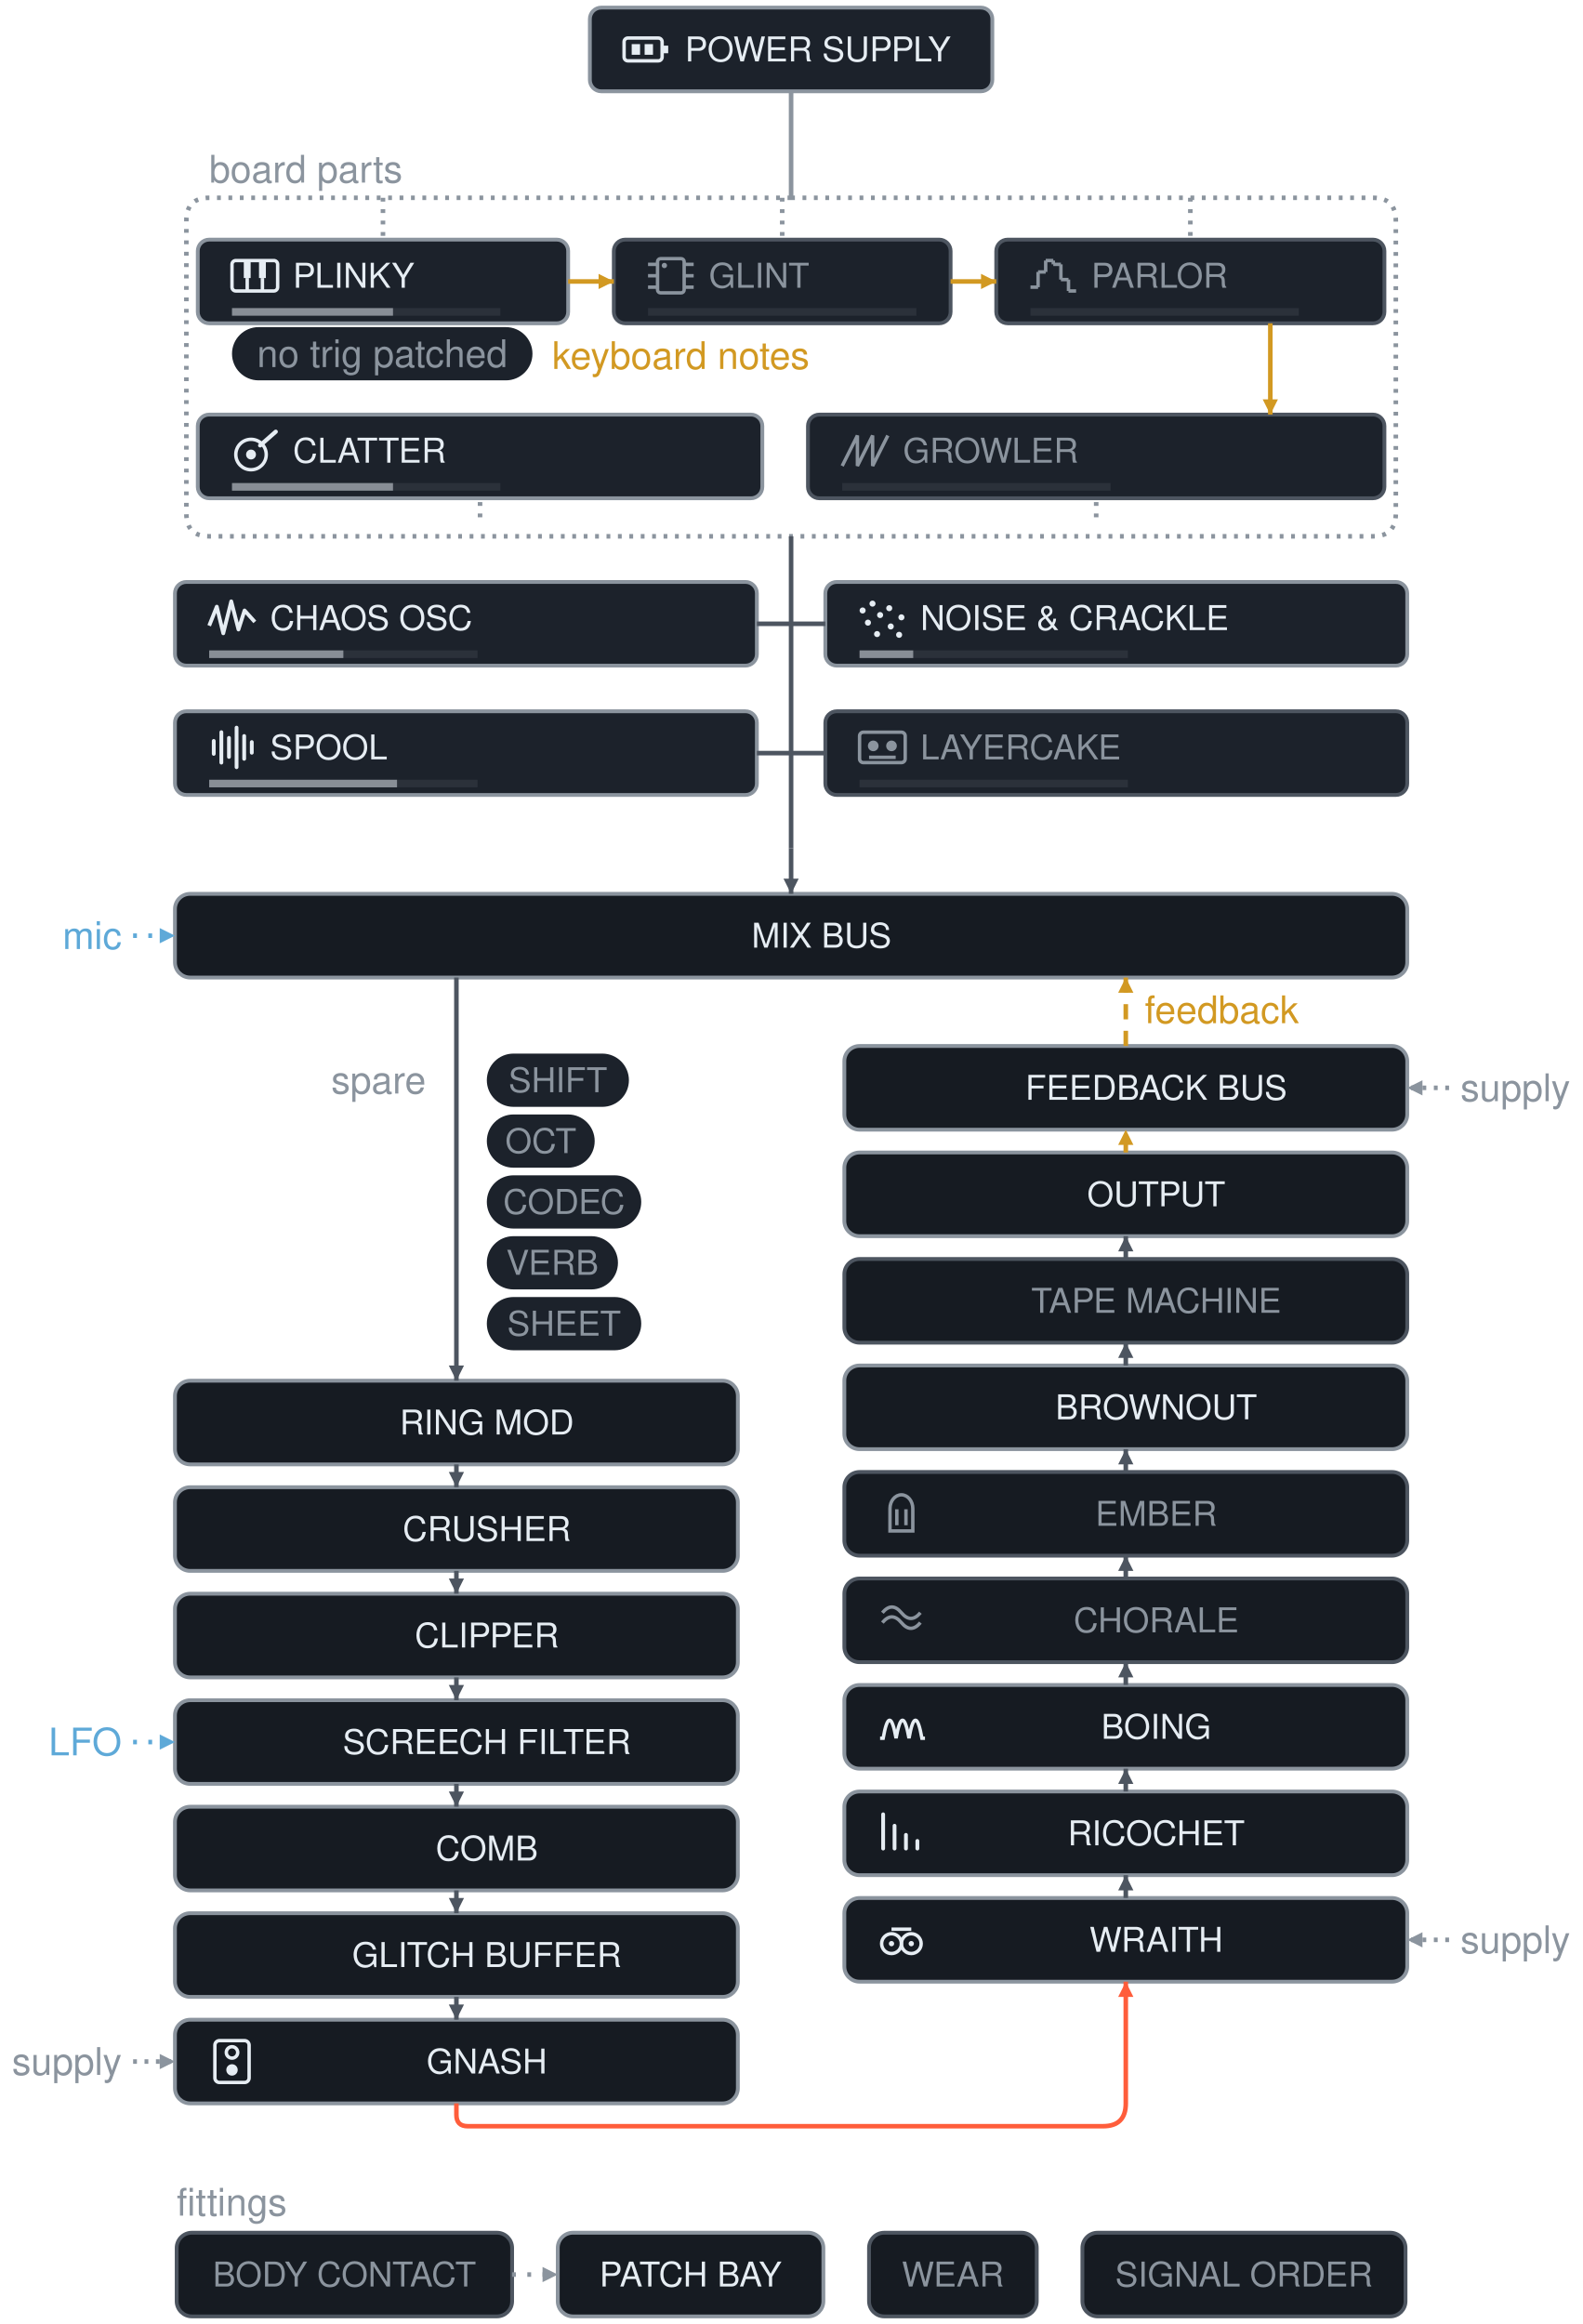
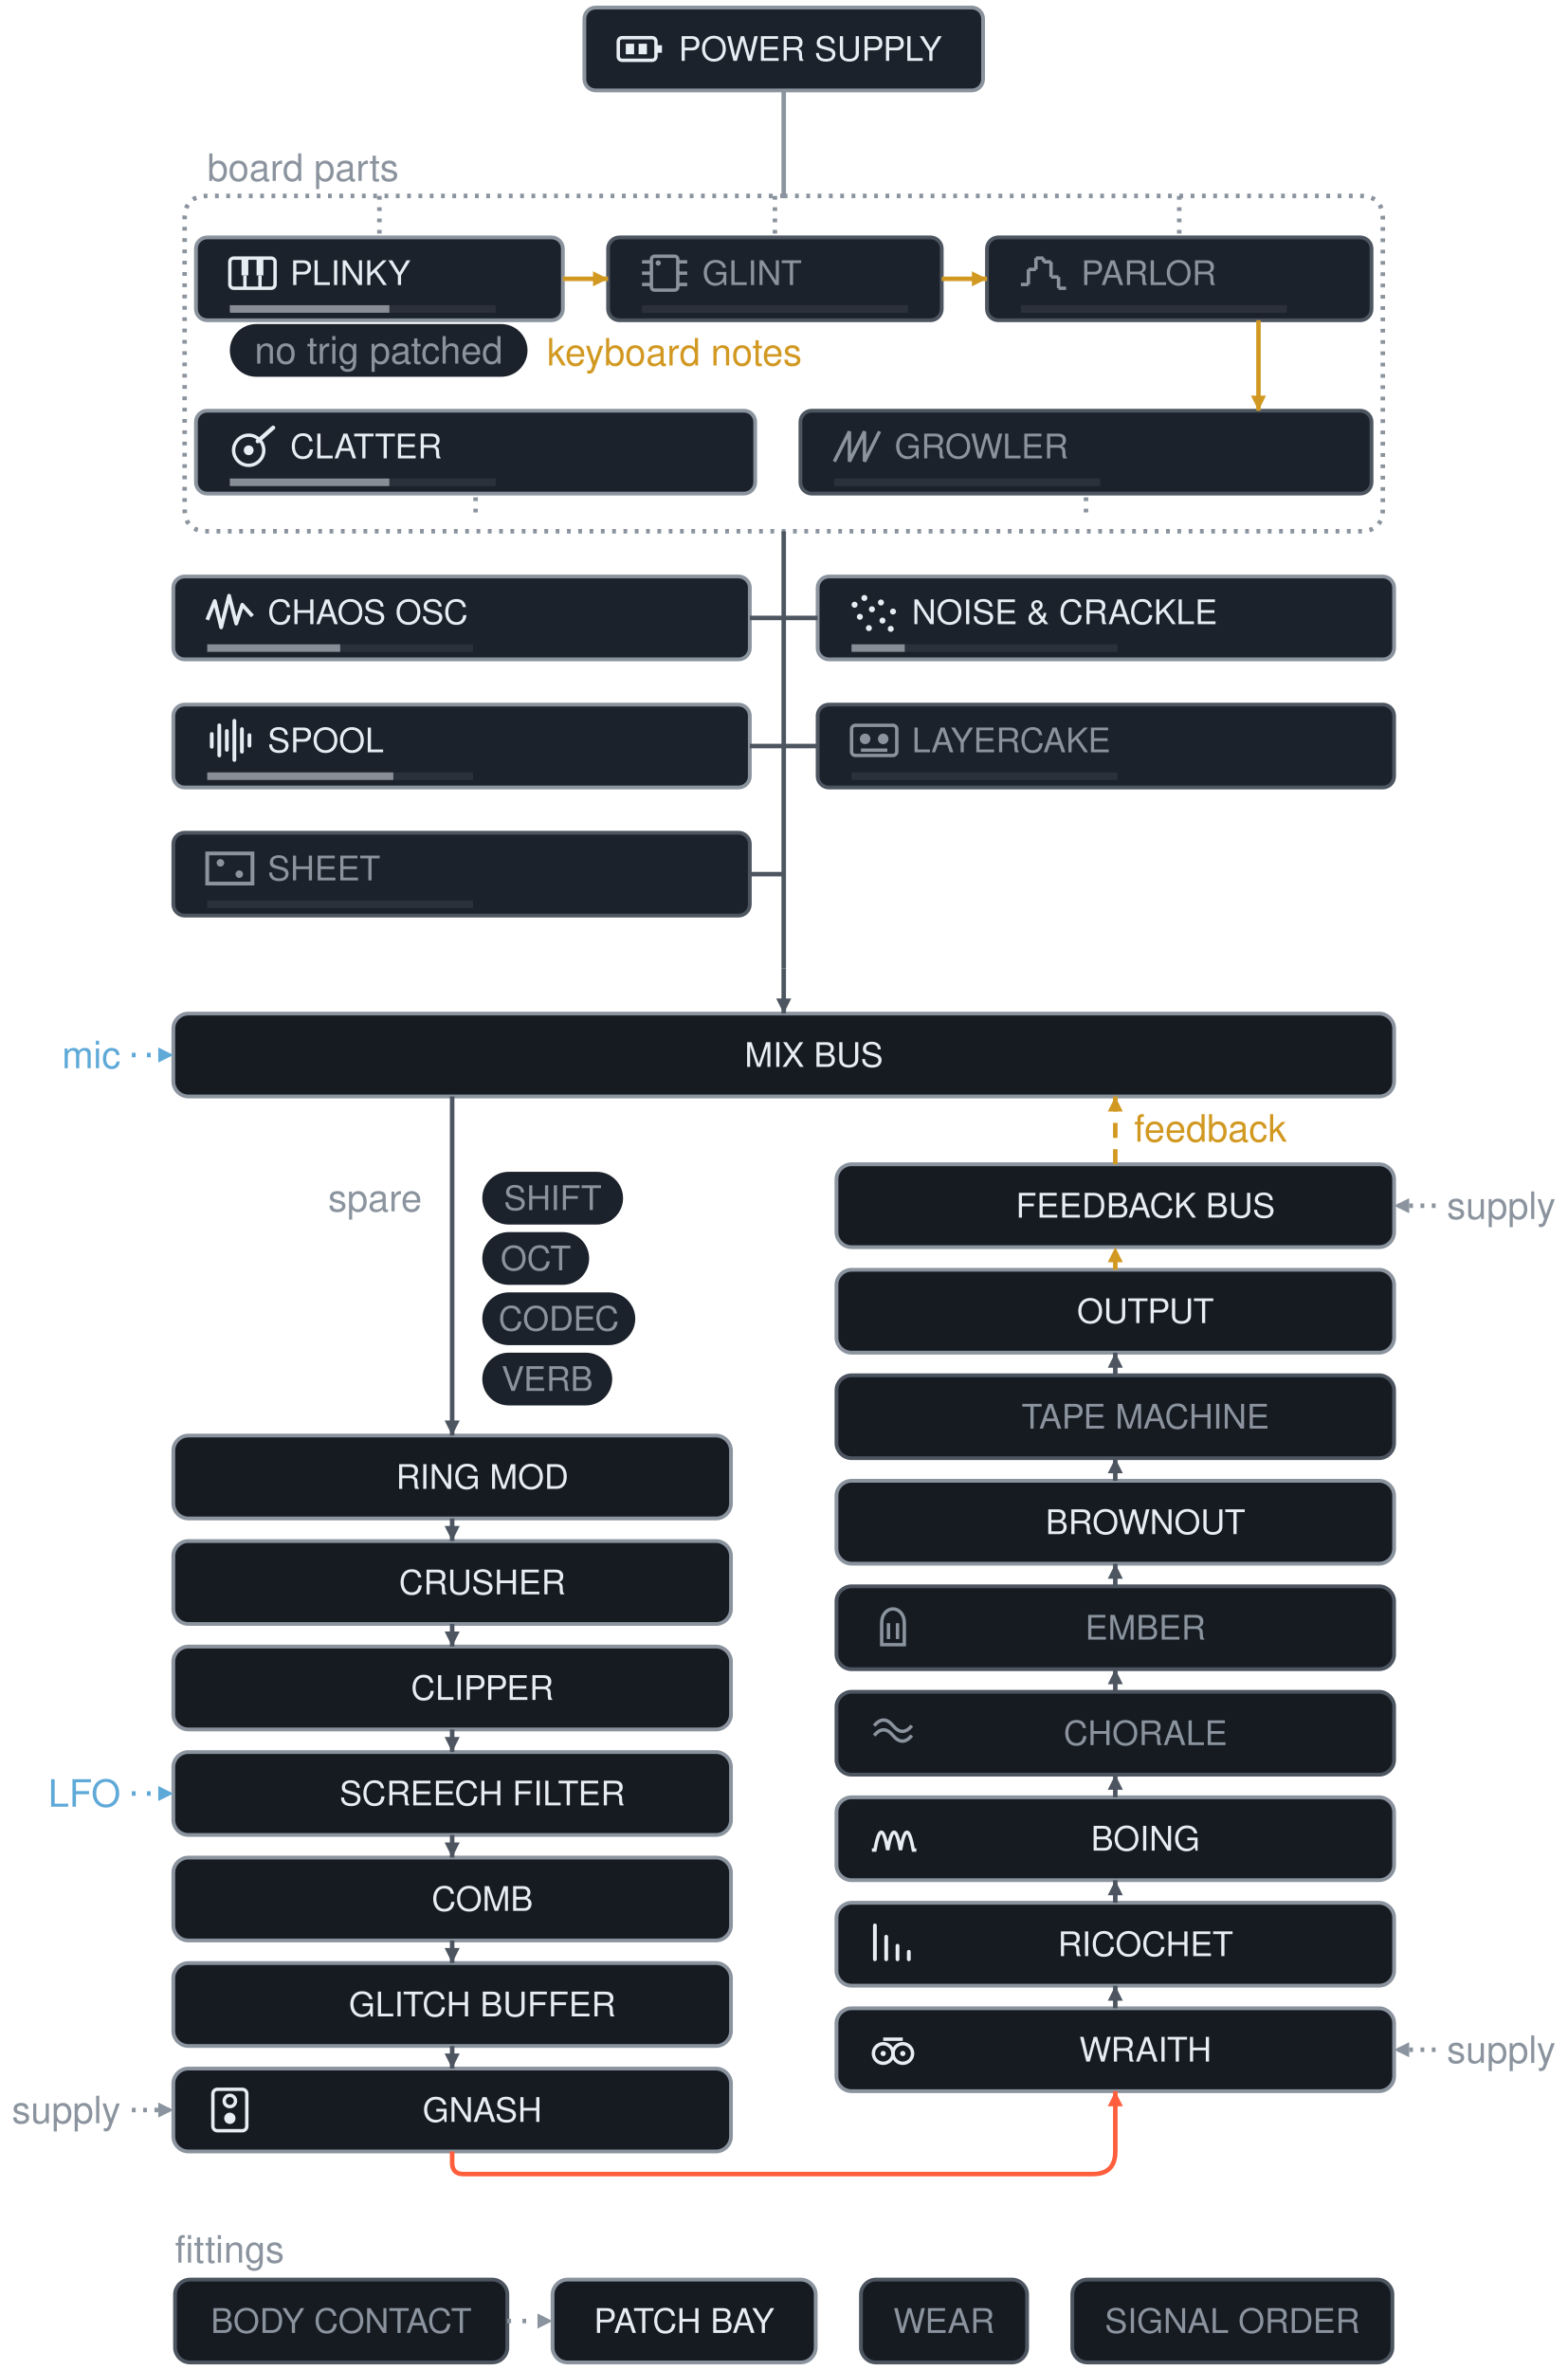
- <svg xmlns="http://www.w3.org/2000/svg" viewBox="0 0 416 611" width="416" height="611" font-family="Helvetica, Arial, sans-serif">
+ <svg xmlns="http://www.w3.org/2000/svg" viewBox="0 0 416 629" width="416" height="629" font-family="Helvetica, Arial, sans-serif">
  <g class="wire" data-wire="rail">
    <path class="line" d="M208 52L361 52Q367 52 367 58L367 135Q367 141 361 141L55 141Q49 141 49 135L49 58Q49 52 55 52L208 52" fill="none" stroke="#8b949e" stroke-width="1.2" stroke-dasharray="1 2" />
    <path class="head" d="" fill="#8b949e" />
  </g>
  <g class="node">
    <text x="55" y="48" fill="#8b949e" font-size="10" text-anchor="start">board parts</text>
  </g>
  <g class="node">
    <rect class="box" x="52" y="63" width="97.385" height="22" rx="3" fill="#1c222b" stroke="#8b949e" stroke-width="1" />
    <g class="glyph">
      <rect x="61" y="68.5" width="12" height="8" rx="1" fill="none" stroke="#e6edf3" stroke-width="0.9" />
      <path d="M 65 73.1 V 76.5 M 69 73.1 V 76.5" stroke="#e6edf3" stroke-width="0.9" />
      <rect x="64.1" y="68.5" width="1.8" height="4.6" fill="#e6edf3" />
      <rect x="68.1" y="68.5" width="1.8" height="4.6" fill="#e6edf3" />
    </g>
    <text x="77" y="75.65" fill="#e6edf3" font-size="9" text-anchor="start">PLINKY</text>
    <rect x="61" y="81" width="70.553" height="2" fill="#4d5560" fill-opacity="0.3" />
    <rect x="61" y="81" width="42.332" height="2" fill="#e6edf3" fill-opacity="0.5" />
  </g>
  <g class="node">
    <rect class="box" x="52" y="109" width="148.435" height="22" rx="3" fill="#1c222b" stroke="#8b949e" stroke-width="1" />
    <g class="glyph">
      <circle cx="66" cy="119.5" r="4" fill="none" stroke="#e6edf3" stroke-width="0.9" />
      <circle cx="66" cy="119.5" r="1.3" fill="#e6edf3" />
      <path d="M 72.5 113.5 L 68.4 117.1" stroke="#e6edf3" stroke-width="1.1" stroke-linecap="round" />
    </g>
    <text x="77" y="121.65" fill="#e6edf3" font-size="9" text-anchor="start">CLATTER</text>
    <rect x="61" y="127" width="70.553" height="2" fill="#4d5560" fill-opacity="0.3" />
    <rect x="61" y="127" width="42.332" height="2" fill="#e6edf3" fill-opacity="0.5" />
  </g>
  <g class="node">
    <rect class="box" x="161.385" y="63" width="88.553" height="22" rx="3" fill="#1c222b" stroke="#4d5560" stroke-width="1" />
    <g class="glyph">
      <rect x="172.885" y="68" width="7" height="9" rx="0.8" fill="none" stroke="#8b949e" stroke-width="0.9" />
      <path d="M 170.385 69.5 h 2.5 M 179.885 69.5 h 2.5 M 170.385 72.5 h 2.5 M 179.885 72.5 h 2.5 M 170.385 75.5 h 2.5 M 179.885 75.5 h 2.5" stroke="#8b949e" stroke-width="0.9" />
      <circle cx="174.685" cy="69.8" r="0.7" fill="#8b949e" />
    </g>
    <text x="186.385" y="75.65" fill="#8b949e" font-size="9" text-anchor="start">GLINT</text>
    <rect x="170.385" y="81" width="70.553" height="2" fill="#4d5560" fill-opacity="0.3" />
  </g>
  <g class="node">
    <rect class="box" x="261.939" y="63" width="102.061" height="22" rx="3" fill="#1c222b" stroke="#4d5560" stroke-width="1" />
    <g class="glyph">
      <path d="M 270.939 75.5 h 2 M 272.939 71.5 h 2 M 274.939 68.5 h 2 M 276.939 69.5 h 2 M 278.939 73.5 h 2 M 280.939 76.5 h 2 M 272.939 75.5 V 71.5 M 274.939 71.5 V 68.5 M 276.939 68.5 V 69.5 M 278.939 69.5 V 73.5 M 280.939 73.5 V 76.5" fill="none" stroke="#8b949e" stroke-width="0.9" stroke-linejoin="miter" />
    </g>
    <text x="286.939" y="75.65" fill="#8b949e" font-size="9" text-anchor="start">PARLOR</text>
    <rect x="270.939" y="81" width="70.553" height="2" fill="#4d5560" fill-opacity="0.3" />
  </g>
  <g class="node">
    <rect class="box" x="212.435" y="109" width="151.565" height="22" rx="3" fill="#1c222b" stroke="#4d5560" stroke-width="1" />
    <g class="glyph">
      <path d="M 221.435 122.5 L 225.435 114.5 V 122.5 L 229.435 114.5 V 122.5 L 233.435 114.5" fill="none" stroke="#8b949e" stroke-width="0.9" stroke-linejoin="miter" />
    </g>
    <text x="237.435" y="121.65" fill="#8b949e" font-size="9" text-anchor="start">GROWLER</text>
    <rect x="221.435" y="127" width="70.553" height="2" fill="#4d5560" fill-opacity="0.3" />
  </g>
  <g class="node">
    <rect class="box" x="46" y="153" width="153" height="22" rx="3" fill="#1c222b" stroke="#8b949e" stroke-width="1" />
    <g class="glyph">
      <path d="M 55 164.5 L 57 159.5 L 58.7 166.5 L 60.8 158.1 L 62.7 165.5 L 64.3 160.5 L 67 163.5" fill="none" stroke="#e6edf3" stroke-width="1" stroke-linejoin="round" />
    </g>
    <text x="71" y="165.65" fill="#e6edf3" font-size="9" text-anchor="start">CHAOS OSC</text>
    <rect x="55" y="171" width="70.553" height="2" fill="#4d5560" fill-opacity="0.3" />
    <rect x="55" y="171" width="35.277" height="2" fill="#e6edf3" fill-opacity="0.5" />
  </g>
  <g class="node">
    <rect class="box" x="217" y="153" width="153" height="22" rx="3" fill="#1c222b" stroke="#8b949e" stroke-width="1" />
    <g class="glyph">
      <path d="M 226.8 159.7 a 0.8 0.8 0 1 0 0.01 0 M 229.4 157.9 a 0.8 0.8 0 1 0 0.01 0 M 228.2 162.9 a 0.8 0.8 0 1 0 0.01 0 M 231.4 160.9 a 0.8 0.8 0 1 0 0.01 0 M 230.6 165.9 a 0.8 0.8 0 1 0 0.01 0 M 233.8 159.1 a 0.8 0.8 0 1 0 0.01 0 M 234.2 163.9 a 0.8 0.8 0 1 0 0.01 0 M 237 161.5 a 0.8 0.8 0 1 0 0.01 0 M 236.4 166.1 a 0.8 0.8 0 1 0 0.01 0" fill="#e6edf3" />
    </g>
    <text x="242" y="165.65" fill="#e6edf3" font-size="9" text-anchor="start">NOISE &amp; CRACKLE</text>
    <rect x="226" y="171" width="70.553" height="2" fill="#4d5560" fill-opacity="0.3" />
    <rect x="226" y="171" width="14.111" height="2" fill="#e6edf3" fill-opacity="0.5" />
  </g>
  <g class="node">
    <rect class="box" x="46" y="187" width="153" height="22" rx="3" fill="#1c222b" stroke="#8b949e" stroke-width="1" />
    <g class="glyph">
      <path d="M 56.2 194.8 v 3.4 M 58.2 192.5 v 8 M 60.2 194 v 5 M 62.2 191.3 v 10.4 M 64.2 193.5 v 6 M 66.2 195.1 v 2.8" stroke="#e6edf3" stroke-width="1" stroke-linecap="round" />
    </g>
    <text x="71" y="199.65" fill="#e6edf3" font-size="9" text-anchor="start">SPOOL</text>
    <rect x="55" y="205" width="70.553" height="2" fill="#4d5560" fill-opacity="0.3" />
    <rect x="55" y="205" width="49.387" height="2" fill="#e6edf3" fill-opacity="0.5" />
  </g>
  <g class="node">
    <rect class="box" x="217" y="187" width="153" height="22" rx="3" fill="#1c222b" stroke="#4d5560" stroke-width="1" />
    <g class="glyph">
      <rect x="226" y="192.5" width="12" height="8" rx="1" fill="none" stroke="#8b949e" stroke-width="0.9" />
      <circle cx="229.6" cy="196.1" r="1.4" fill="#8b949e" />
      <circle cx="234.4" cy="196.1" r="1.4" fill="#8b949e" />
      <path d="M 228.5 199.1 h 7" stroke="#8b949e" stroke-width="0.9" />
    </g>
    <text x="242" y="199.65" fill="#8b949e" font-size="9" text-anchor="start">LAYERCAKE</text>
    <rect x="226" y="205" width="70.553" height="2" fill="#4d5560" fill-opacity="0.3" />
  </g>
  <g class="node">
-     <rect class="box" x="46" y="235" width="324" height="22" rx="4" fill="#161b22" stroke="#8b949e" stroke-width="1" />
-     <text x="216" y="249.15" fill="#e6edf3" font-size="9" text-anchor="middle">MIX BUS</text>
-   </g>
-   <g class="node">
-     <text x="112" y="287.5" fill="#8b949e" font-size="10" text-anchor="end">spare</text>
-   </g>
-   <g class="node">
-     <rect class="box" x="46" y="363" width="148" height="22" rx="4" fill="#161b22" stroke="#8b949e" stroke-width="1" />
-     <text x="128" y="377.15" fill="#e6edf3" font-size="9" text-anchor="middle">RING MOD</text>
-   </g>
-   <g class="node">
-     <rect class="box" x="46" y="391" width="148" height="22" rx="4" fill="#161b22" stroke="#8b949e" stroke-width="1" />
-     <text x="128" y="405.15" fill="#e6edf3" font-size="9" text-anchor="middle">CRUSHER</text>
-   </g>
-   <g class="node">
-     <rect class="box" x="46" y="419" width="148" height="22" rx="4" fill="#161b22" stroke="#8b949e" stroke-width="1" />
-     <text x="128" y="433.15" fill="#e6edf3" font-size="9" text-anchor="middle">CLIPPER</text>
-   </g>
-   <g class="node">
-     <rect class="box" x="46" y="447" width="148" height="22" rx="4" fill="#161b22" stroke="#8b949e" stroke-width="1" />
-     <text x="128" y="461.15" fill="#e6edf3" font-size="9" text-anchor="middle">SCREECH FILTER</text>
-   </g>
-   <g class="node">
-     <rect class="box" x="46" y="475" width="148" height="22" rx="4" fill="#161b22" stroke="#8b949e" stroke-width="1" />
-     <text x="128" y="489.15" fill="#e6edf3" font-size="9" text-anchor="middle">COMB</text>
-   </g>
-   <g class="node">
-     <rect class="box" x="46" y="503" width="148" height="22" rx="4" fill="#161b22" stroke="#8b949e" stroke-width="1" />
-     <text x="128" y="517.15" fill="#e6edf3" font-size="9" text-anchor="middle">GLITCH BUFFER</text>
-   </g>
-   <g class="node">
-     <rect class="box" x="46" y="531" width="148" height="22" rx="4" fill="#161b22" stroke="#8b949e" stroke-width="1" />
-     <g class="glyph">
-       <rect x="56.5" y="536.5" width="9" height="11" rx="1.2" fill="none" stroke="#e6edf3" stroke-width="0.9" />
-       <circle cx="61" cy="539.6" r="1.5" fill="none" stroke="#e6edf3" stroke-width="0.9" />
-       <circle cx="61" cy="544.2" r="1.5" fill="#e6edf3" />
-     </g>
-     <text x="128" y="545.15" fill="#e6edf3" font-size="9" text-anchor="middle">GNASH</text>
-   </g>
-   <g class="node">
-     <rect class="box" x="222" y="499" width="148" height="22" rx="4" fill="#161b22" stroke="#8b949e" stroke-width="1" />
-     <g class="glyph">
-       <circle cx="234.4" cy="511" r="2.6" fill="none" stroke="#e6edf3" stroke-width="0.9" />
-       <circle cx="234.4" cy="511" r="0.7" fill="#e6edf3" />
-       <circle cx="239.6" cy="511" r="2.6" fill="none" stroke="#e6edf3" stroke-width="0.9" />
-       <circle cx="239.6" cy="511" r="0.7" fill="#e6edf3" />
-       <path d="M 234.4 507.2 H 239.6" stroke="#e6edf3" stroke-width="0.9" />
-     </g>
-     <text x="304" y="513.15" fill="#e6edf3" font-size="9" text-anchor="middle">WRAITH</text>
-   </g>
-   <g class="node">
-     <rect class="box" x="222" y="471" width="148" height="22" rx="4" fill="#161b22" stroke="#8b949e" stroke-width="1" />
-     <g class="glyph">
-       <path d="M 232.2 486 v -9 M 235.2 486 v -6 M 238.2 486 v -3.6 M 241.2 486 v -2" stroke="#e6edf3" stroke-width="1" stroke-linecap="round" />
-     </g>
-     <text x="304" y="485.15" fill="#e6edf3" font-size="9" text-anchor="middle">RICOCHET</text>
-   </g>
-   <g class="node">
-     <rect class="box" x="222" y="443" width="148" height="22" rx="4" fill="#161b22" stroke="#8b949e" stroke-width="1" />
-     <g class="glyph">
-       <path d="M 231.4 457 h 0.8 q 1.7 -9.5 3.4 0 q 1.7 -9.5 3.4 0 q 1.7 -9.5 3.4 0 h 0.8" fill="none" stroke="#e6edf3" stroke-width="0.9" />
-     </g>
-     <text x="304" y="457.15" fill="#e6edf3" font-size="9" text-anchor="middle">BOING</text>
-   </g>
-   <g class="node">
-     <rect class="box" x="222" y="415" width="148" height="22" rx="4" fill="#161b22" stroke="#4d5560" stroke-width="1" />
-     <g class="glyph">
-       <path d="M 232 424 q 2.5 -3 5 0 q 2.5 3 5 0" fill="none" stroke="#8b949e" stroke-width="0.9" />
-       <path d="M 232 426.6 q 2.5 -3 5 0 q 2.5 3 5 0" fill="none" stroke="#8b949e" stroke-width="0.9" />
-     </g>
-     <text x="304" y="429.15" fill="#8b949e" font-size="9" text-anchor="middle">CHORALE</text>
-   </g>
-   <g class="node">
-     <rect class="box" x="222" y="387" width="148" height="22" rx="4" fill="#161b22" stroke="#4d5560" stroke-width="1" />
-     <g class="glyph">
-       <path d="M 234 402.5 V 396.6 a 3 3.6 0 0 1 6 0 V 402.5 z" fill="none" stroke="#8b949e" stroke-width="0.9" />
-       <path d="M 235.8 401 V 396.8 M 238.2 401 V 396.8" fill="none" stroke="#8b949e" stroke-width="0.9" />
-     </g>
-     <text x="304" y="401.15" fill="#8b949e" font-size="9" text-anchor="middle">EMBER</text>
-   </g>
-   <g class="node">
-     <rect class="box" x="222" y="359" width="148" height="22" rx="4" fill="#161b22" stroke="#8b949e" stroke-width="1" />
-     <text x="304" y="373.15" fill="#e6edf3" font-size="9" text-anchor="middle">BROWNOUT</text>
-   </g>
-   <g class="node">
-     <rect class="box" x="222" y="331" width="148" height="22" rx="4" fill="#161b22" stroke="#4d5560" stroke-width="1" />
-     <text x="304" y="345.15" fill="#8b949e" font-size="9" text-anchor="middle">TAPE MACHINE</text>
-   </g>
-   <g class="node">
-     <rect class="box" x="222" y="303" width="148" height="22" rx="4" fill="#161b22" stroke="#8b949e" stroke-width="1" />
-     <text x="304" y="317.15" fill="#e6edf3" font-size="9" text-anchor="middle">OUTPUT</text>
-   </g>
-   <g class="node">
-     <rect class="box" x="222" y="275" width="148" height="22" rx="4" fill="#161b22" stroke="#8b949e" stroke-width="1" />
-     <text x="304" y="289.15" fill="#e6edf3" font-size="9" text-anchor="middle">FEEDBACK BUS</text>
-   </g>
-   <g class="node">
-     <rect class="box" x="46.45" y="587" width="88.2" height="22" rx="4" fill="#161b22" stroke="#4d5560" stroke-width="1" />
-     <text x="90.55" y="601.15" fill="#8b949e" font-size="9" text-anchor="middle">BODY CONTACT</text>
-   </g>
-   <g class="node">
-     <rect class="box" x="146.65" y="587" width="69.84" height="22" rx="4" fill="#161b22" stroke="#8b949e" stroke-width="1" />
-     <text x="181.57" y="601.15" fill="#e6edf3" font-size="9" text-anchor="middle">PATCH BAY</text>
-   </g>
-   <g class="node">
-     <rect class="box" x="228.49" y="587" width="44.1" height="22" rx="4" fill="#161b22" stroke="#4d5560" stroke-width="1" />
-     <text x="250.54" y="601.15" fill="#8b949e" font-size="9" text-anchor="middle">WEAR</text>
-   </g>
-   <g class="node">
-     <rect class="box" x="284.59" y="587" width="84.96" height="22" rx="4" fill="#161b22" stroke="#4d5560" stroke-width="1" />
-     <text x="327.07" y="601.15" fill="#8b949e" font-size="9" text-anchor="middle">SIGNAL ORDER</text>
-   </g>
-   <g class="node">
-     <rect class="box" x="128" y="277" width="37.36" height="14" rx="7" fill="#1c222b" stroke="none" />
-     <text x="146.68" y="287.15" fill="#8b949e" font-size="9" text-anchor="middle">SHIFT</text>
-   </g>
-   <g class="node">
-     <rect class="box" x="128" y="293" width="28.36" height="14" rx="7" fill="#1c222b" stroke="none" />
-     <text x="142.18" y="303.15" fill="#8b949e" font-size="9" text-anchor="middle">OCT</text>
-   </g>
-   <g class="node">
-     <rect class="box" x="128" y="309" width="40.6" height="14" rx="7" fill="#1c222b" stroke="none" />
-     <text x="148.3" y="319.15" fill="#8b949e" font-size="9" text-anchor="middle">CODEC</text>
-   </g>
-   <g class="node">
-     <rect class="box" x="128" y="325" width="34.48" height="14" rx="7" fill="#1c222b" stroke="none" />
-     <text x="145.24" y="335.15" fill="#8b949e" font-size="9" text-anchor="middle">VERB</text>
-   </g>
-   <g class="node">
-     <rect class="box" x="128" y="341" width="40.6" height="14" rx="7" fill="#1c222b" stroke="none" />
-     <text x="148.3" y="351.15" fill="#8b949e" font-size="9" text-anchor="middle">SHEET</text>
+     <rect class="box" x="46" y="221" width="153" height="22" rx="3" fill="#1c222b" stroke="#4d5560" stroke-width="1" />
+     <g class="glyph">
+       <rect x="55" y="226.5" width="12" height="8" fill="none" stroke="#8b949e" stroke-width="1" />
+       <circle cx="58.5" cy="229" r="1" fill="#8b949e" />
+       <circle cx="63.5" cy="232" r="1" fill="#8b949e" />
+     </g>
+     <text x="71" y="233.65" fill="#8b949e" font-size="9" text-anchor="start">SHEET</text>
+     <rect x="55" y="239" width="70.553" height="2" fill="#4d5560" fill-opacity="0.3" />
+   </g>
+   <g class="node">
+     <rect class="box" x="46" y="269" width="324" height="22" rx="4" fill="#161b22" stroke="#8b949e" stroke-width="1" />
+     <text x="216" y="283.15" fill="#e6edf3" font-size="9" text-anchor="middle">MIX BUS</text>
+   </g>
+   <g class="node">
+     <text x="112" y="321.5" fill="#8b949e" font-size="10" text-anchor="end">spare</text>
+   </g>
+   <g class="node">
+     <rect class="box" x="46" y="381" width="148" height="22" rx="4" fill="#161b22" stroke="#8b949e" stroke-width="1" />
+     <text x="128" y="395.15" fill="#e6edf3" font-size="9" text-anchor="middle">RING MOD</text>
+   </g>
+   <g class="node">
+     <rect class="box" x="46" y="409" width="148" height="22" rx="4" fill="#161b22" stroke="#8b949e" stroke-width="1" />
+     <text x="128" y="423.15" fill="#e6edf3" font-size="9" text-anchor="middle">CRUSHER</text>
+   </g>
+   <g class="node">
+     <rect class="box" x="46" y="437" width="148" height="22" rx="4" fill="#161b22" stroke="#8b949e" stroke-width="1" />
+     <text x="128" y="451.15" fill="#e6edf3" font-size="9" text-anchor="middle">CLIPPER</text>
+   </g>
+   <g class="node">
+     <rect class="box" x="46" y="465" width="148" height="22" rx="4" fill="#161b22" stroke="#8b949e" stroke-width="1" />
+     <text x="128" y="479.15" fill="#e6edf3" font-size="9" text-anchor="middle">SCREECH FILTER</text>
+   </g>
+   <g class="node">
+     <rect class="box" x="46" y="493" width="148" height="22" rx="4" fill="#161b22" stroke="#8b949e" stroke-width="1" />
+     <text x="128" y="507.15" fill="#e6edf3" font-size="9" text-anchor="middle">COMB</text>
+   </g>
+   <g class="node">
+     <rect class="box" x="46" y="521" width="148" height="22" rx="4" fill="#161b22" stroke="#8b949e" stroke-width="1" />
+     <text x="128" y="535.15" fill="#e6edf3" font-size="9" text-anchor="middle">GLITCH BUFFER</text>
+   </g>
+   <g class="node">
+     <rect class="box" x="46" y="549" width="148" height="22" rx="4" fill="#161b22" stroke="#8b949e" stroke-width="1" />
+     <g class="glyph">
+       <rect x="56.5" y="554.5" width="9" height="11" rx="1.2" fill="none" stroke="#e6edf3" stroke-width="0.9" />
+       <circle cx="61" cy="557.6" r="1.5" fill="none" stroke="#e6edf3" stroke-width="0.9" />
+       <circle cx="61" cy="562.2" r="1.5" fill="#e6edf3" />
+     </g>
+     <text x="128" y="563.15" fill="#e6edf3" font-size="9" text-anchor="middle">GNASH</text>
+   </g>
+   <g class="node">
+     <rect class="box" x="222" y="533" width="148" height="22" rx="4" fill="#161b22" stroke="#8b949e" stroke-width="1" />
+     <g class="glyph">
+       <circle cx="234.4" cy="545" r="2.6" fill="none" stroke="#e6edf3" stroke-width="0.9" />
+       <circle cx="234.4" cy="545" r="0.7" fill="#e6edf3" />
+       <circle cx="239.6" cy="545" r="2.6" fill="none" stroke="#e6edf3" stroke-width="0.9" />
+       <circle cx="239.6" cy="545" r="0.7" fill="#e6edf3" />
+       <path d="M 234.4 541.2 H 239.6" stroke="#e6edf3" stroke-width="0.9" />
+     </g>
+     <text x="304" y="547.15" fill="#e6edf3" font-size="9" text-anchor="middle">WRAITH</text>
+   </g>
+   <g class="node">
+     <rect class="box" x="222" y="505" width="148" height="22" rx="4" fill="#161b22" stroke="#8b949e" stroke-width="1" />
+     <g class="glyph">
+       <path d="M 232.2 520 v -9 M 235.2 520 v -6 M 238.2 520 v -3.6 M 241.2 520 v -2" stroke="#e6edf3" stroke-width="1" stroke-linecap="round" />
+     </g>
+     <text x="304" y="519.15" fill="#e6edf3" font-size="9" text-anchor="middle">RICOCHET</text>
+   </g>
+   <g class="node">
+     <rect class="box" x="222" y="477" width="148" height="22" rx="4" fill="#161b22" stroke="#8b949e" stroke-width="1" />
+     <g class="glyph">
+       <path d="M 231.4 491 h 0.8 q 1.7 -9.5 3.4 0 q 1.7 -9.5 3.4 0 q 1.7 -9.5 3.4 0 h 0.8" fill="none" stroke="#e6edf3" stroke-width="0.9" />
+     </g>
+     <text x="304" y="491.15" fill="#e6edf3" font-size="9" text-anchor="middle">BOING</text>
+   </g>
+   <g class="node">
+     <rect class="box" x="222" y="449" width="148" height="22" rx="4" fill="#161b22" stroke="#4d5560" stroke-width="1" />
+     <g class="glyph">
+       <path d="M 232 458 q 2.5 -3 5 0 q 2.5 3 5 0" fill="none" stroke="#8b949e" stroke-width="0.9" />
+       <path d="M 232 460.6 q 2.5 -3 5 0 q 2.5 3 5 0" fill="none" stroke="#8b949e" stroke-width="0.9" />
+     </g>
+     <text x="304" y="463.15" fill="#8b949e" font-size="9" text-anchor="middle">CHORALE</text>
+   </g>
+   <g class="node">
+     <rect class="box" x="222" y="421" width="148" height="22" rx="4" fill="#161b22" stroke="#4d5560" stroke-width="1" />
+     <g class="glyph">
+       <path d="M 234 436.5 V 430.6 a 3 3.6 0 0 1 6 0 V 436.5 z" fill="none" stroke="#8b949e" stroke-width="0.9" />
+       <path d="M 235.8 435 V 430.8 M 238.2 435 V 430.8" fill="none" stroke="#8b949e" stroke-width="0.9" />
+     </g>
+     <text x="304" y="435.15" fill="#8b949e" font-size="9" text-anchor="middle">EMBER</text>
+   </g>
+   <g class="node">
+     <rect class="box" x="222" y="393" width="148" height="22" rx="4" fill="#161b22" stroke="#8b949e" stroke-width="1" />
+     <text x="304" y="407.15" fill="#e6edf3" font-size="9" text-anchor="middle">BROWNOUT</text>
+   </g>
+   <g class="node">
+     <rect class="box" x="222" y="365" width="148" height="22" rx="4" fill="#161b22" stroke="#4d5560" stroke-width="1" />
+     <text x="304" y="379.15" fill="#8b949e" font-size="9" text-anchor="middle">TAPE MACHINE</text>
+   </g>
+   <g class="node">
+     <rect class="box" x="222" y="337" width="148" height="22" rx="4" fill="#161b22" stroke="#8b949e" stroke-width="1" />
+     <text x="304" y="351.15" fill="#e6edf3" font-size="9" text-anchor="middle">OUTPUT</text>
+   </g>
+   <g class="node">
+     <rect class="box" x="222" y="309" width="148" height="22" rx="4" fill="#161b22" stroke="#8b949e" stroke-width="1" />
+     <text x="304" y="323.15" fill="#e6edf3" font-size="9" text-anchor="middle">FEEDBACK BUS</text>
+   </g>
+   <g class="node">
+     <rect class="box" x="46.45" y="605" width="88.2" height="22" rx="4" fill="#161b22" stroke="#4d5560" stroke-width="1" />
+     <text x="90.55" y="619.15" fill="#8b949e" font-size="9" text-anchor="middle">BODY CONTACT</text>
+   </g>
+   <g class="node">
+     <rect class="box" x="146.65" y="605" width="69.84" height="22" rx="4" fill="#161b22" stroke="#8b949e" stroke-width="1" />
+     <text x="181.57" y="619.15" fill="#e6edf3" font-size="9" text-anchor="middle">PATCH BAY</text>
+   </g>
+   <g class="node">
+     <rect class="box" x="228.49" y="605" width="44.1" height="22" rx="4" fill="#161b22" stroke="#4d5560" stroke-width="1" />
+     <text x="250.54" y="619.15" fill="#8b949e" font-size="9" text-anchor="middle">WEAR</text>
+   </g>
+   <g class="node">
+     <rect class="box" x="284.59" y="605" width="84.96" height="22" rx="4" fill="#161b22" stroke="#4d5560" stroke-width="1" />
+     <text x="327.07" y="619.15" fill="#8b949e" font-size="9" text-anchor="middle">SIGNAL ORDER</text>
+   </g>
+   <g class="node">
+     <rect class="box" x="128" y="311" width="37.36" height="14" rx="7" fill="#1c222b" stroke="none" />
+     <text x="146.68" y="321.15" fill="#8b949e" font-size="9" text-anchor="middle">SHIFT</text>
+   </g>
+   <g class="node">
+     <rect class="box" x="128" y="327" width="28.36" height="14" rx="7" fill="#1c222b" stroke="none" />
+     <text x="142.18" y="337.15" fill="#8b949e" font-size="9" text-anchor="middle">OCT</text>
+   </g>
+   <g class="node">
+     <rect class="box" x="128" y="343" width="40.6" height="14" rx="7" fill="#1c222b" stroke="none" />
+     <text x="148.3" y="353.15" fill="#8b949e" font-size="9" text-anchor="middle">CODEC</text>
+   </g>
+   <g class="node">
+     <rect class="box" x="128" y="359" width="34.48" height="14" rx="7" fill="#1c222b" stroke="none" />
+     <text x="145.24" y="369.15" fill="#8b949e" font-size="9" text-anchor="middle">VERB</text>
  </g>
  <g class="node">
    <rect class="box" x="61" y="86" width="79" height="14" rx="7" fill="#1c222b" stroke="none" />
    <text x="100.5" y="96.5" fill="#8b949e" font-size="10" text-anchor="middle">no trig patched</text>
  </g>
  <g class="node rail-chip">
    <rect class="box" x="155.09" y="2" width="105.82" height="22" rx="3" fill="#1c222b" stroke="#8b949e" stroke-width="1" />
    <g class="glyph">
      <rect x="164.09" y="10" width="10" height="6" rx="1" fill="none" stroke="#e6edf3" stroke-width="0.9" />
      <rect x="174.09" y="12" width="1.6" height="2" fill="#e6edf3" />
      <rect x="166.09" y="11.6" width="2.2" height="2.8" fill="#e6edf3" />
      <rect x="169.49" y="11.6" width="2.2" height="2.8" fill="#e6edf3" />
    </g>
    <text x="180.09" y="16.15" fill="#e6edf3" font-size="9" text-anchor="start">POWER SUPPLY</text>
  </g>
  <g class="tap">
-     <text x="32" y="249.5" fill="#5ea9d8" font-size="10" text-anchor="end">mic</text>
-   </g>
-   <g class="tap">
-     <text x="384" y="289.5" fill="#8b949e" font-size="10" text-anchor="start">supply</text>
-   </g>
-   <g class="tap">
-     <text x="32" y="461.5" fill="#5ea9d8" font-size="10" text-anchor="end">LFO</text>
-   </g>
-   <g class="tap">
-     <text x="384" y="513.5" fill="#8b949e" font-size="10" text-anchor="start">supply</text>
-   </g>
-   <g class="tap">
-     <text x="32" y="545.5" fill="#8b949e" font-size="10" text-anchor="end">supply</text>
-   </g>
-   <g class="tap">
-     <text x="46.45" y="582.5" fill="#8b949e" font-size="10" text-anchor="start">fittings</text>
+     <text x="32" y="283.5" fill="#5ea9d8" font-size="10" text-anchor="end">mic</text>
+   </g>
+   <g class="tap">
+     <text x="384" y="323.5" fill="#8b949e" font-size="10" text-anchor="start">supply</text>
+   </g>
+   <g class="tap">
+     <text x="32" y="479.5" fill="#5ea9d8" font-size="10" text-anchor="end">LFO</text>
+   </g>
+   <g class="tap">
+     <text x="384" y="547.5" fill="#8b949e" font-size="10" text-anchor="start">supply</text>
+   </g>
+   <g class="tap">
+     <text x="32" y="563.5" fill="#8b949e" font-size="10" text-anchor="end">supply</text>
+   </g>
+   <g class="tap">
+     <text x="46.45" y="600.5" fill="#8b949e" font-size="10" text-anchor="start">fittings</text>
  </g>
  <g class="wire" data-wire="supply-feed">
    <path class="line" d="M208 24L208 52" fill="none" stroke="#8b949e" stroke-width="1.2" />
    <path class="head" d="" fill="#8b949e" />
  </g>
  <g class="wire" data-wire="rail-Plinky">
    <path class="line" d="M100.693 52L100.693 63" fill="none" stroke="#8b949e" stroke-width="1.2" stroke-dasharray="1 2" />
    <path class="head" d="" fill="#8b949e" />
  </g>
  <g class="wire" data-wire="rail-Clatter">
    <path class="line" d="M126.218 136L126.218 131" fill="none" stroke="#8b949e" stroke-width="1.2" stroke-dasharray="1 2" />
    <path class="head" d="" fill="#8b949e" />
  </g>
  <g class="wire" data-wire="rail-Glint">
    <path class="line" d="M205.662 52L205.662 63" fill="none" stroke="#8b949e" stroke-width="1.2" stroke-dasharray="1 2" />
    <path class="head" d="" fill="#8b949e" />
  </g>
  <g class="wire" data-wire="rail-Parlor">
    <path class="line" d="M312.969 52L312.969 63" fill="none" stroke="#8b949e" stroke-width="1.2" stroke-dasharray="1 2" />
    <path class="head" d="" fill="#8b949e" />
  </g>
  <g class="wire" data-wire="rail-Growler">
    <path class="line" d="M288.218 136L288.218 131" fill="none" stroke="#8b949e" stroke-width="1.2" stroke-dasharray="1 2" />
    <path class="head" d="" fill="#8b949e" />
  </g>
  <g class="wire" data-wire="key-line">
    <path class="line" d="M149.385 74L161.385 74" fill="none" stroke="#d29922" stroke-width="1.2" />
    <path class="head" d="M157.385 76L161.385 74L157.385 72Z" fill="#d29922" />
    <text x="179" y="97" fill="#d29922" font-size="10" text-anchor="middle">keyboard notes</text>
  </g>
  <g class="wire" data-wire="key-line-pcm">
    <path class="line" d="M249.939 74L261.939 74" fill="none" stroke="#d29922" stroke-width="1.2" />
    <path class="head" d="M257.939 76L261.939 74L257.939 72Z" fill="#d29922" />
  </g>
  <g class="wire" data-wire="key-line-mono">
    <path class="line" d="M334 85L334 109" fill="none" stroke="#d29922" stroke-width="1.2" />
    <path class="head" d="M332 105L334 109L336 105Z" fill="#d29922" />
  </g>
  <g class="wire" data-wire="board-out">
-     <path class="line" d="M208 141L208 223" fill="none" stroke="#4d5560" stroke-width="1.2" />
+     <path class="line" d="M208 141L208 257" fill="none" stroke="#4d5560" stroke-width="1.2" />
    <path class="head" d="" fill="#4d5560" />
  </g>
  <g class="wire" data-wire="Chaos_osc-out">
    <path class="line" d="M199 164L208 164" fill="none" stroke="#4d5560" stroke-width="1.2" />
    <path class="head" d="" fill="#4d5560" />
  </g>
  <g class="wire" data-wire="Noise_crackle-out">
    <path class="line" d="M217 164L208 164" fill="none" stroke="#4d5560" stroke-width="1.2" />
    <path class="head" d="" fill="#4d5560" />
  </g>
  <g class="wire" data-wire="Spool-out">
    <path class="line" d="M199 198L208 198" fill="none" stroke="#4d5560" stroke-width="1.2" />
    <path class="head" d="" fill="#4d5560" />
  </g>
  <g class="wire" data-wire="Layercake-out">
    <path class="line" d="M217 198L208 198" fill="none" stroke="#4d5560" stroke-width="1.2" />
    <path class="head" d="" fill="#4d5560" />
  </g>
+   <g class="wire" data-wire="Sheet-out">
+     <path class="line" d="M199 232L208 232" fill="none" stroke="#4d5560" stroke-width="1.2" />
+     <path class="head" d="" fill="#4d5560" />
+   </g>
  <g class="wire" data-wire="collect-mix">
-     <path class="line" d="M208 223L208 235" fill="none" stroke="#4d5560" stroke-width="1.2" />
-     <path class="head" d="M206 231L208 235L210 231Z" fill="#4d5560" />
+     <path class="line" d="M208 257L208 269" fill="none" stroke="#4d5560" stroke-width="1.2" />
+     <path class="head" d="M206 265L208 269L210 265Z" fill="#4d5560" />
  </g>
  <g class="wire" data-wire="mix-path">
-     <path class="line" d="M120 257L120 363" fill="none" stroke="#4d5560" stroke-width="1.2" />
-     <path class="head" d="M118 359L120 363L122 359Z" fill="#4d5560" />
+     <path class="line" d="M120 291L120 381" fill="none" stroke="#4d5560" stroke-width="1.2" />
+     <path class="head" d="M118 377L120 381L122 377Z" fill="#4d5560" />
  </g>
  <g class="wire" data-wire="Ring_mod-Crusher">
-     <path class="line" d="M120 385L120 391" fill="none" stroke="#4d5560" stroke-width="1.2" />
-     <path class="head" d="M118 387L120 391L122 387Z" fill="#4d5560" />
+     <path class="line" d="M120 403L120 409" fill="none" stroke="#4d5560" stroke-width="1.2" />
+     <path class="head" d="M118 405L120 409L122 405Z" fill="#4d5560" />
  </g>
  <g class="wire" data-wire="Crusher-Clipper">
-     <path class="line" d="M120 413L120 419" fill="none" stroke="#4d5560" stroke-width="1.2" />
-     <path class="head" d="M118 415L120 419L122 415Z" fill="#4d5560" />
+     <path class="line" d="M120 431L120 437" fill="none" stroke="#4d5560" stroke-width="1.2" />
+     <path class="head" d="M118 433L120 437L122 433Z" fill="#4d5560" />
  </g>
  <g class="wire" data-wire="Clipper-Screech_filter">
-     <path class="line" d="M120 441L120 447" fill="none" stroke="#4d5560" stroke-width="1.2" />
-     <path class="head" d="M118 443L120 447L122 443Z" fill="#4d5560" />
+     <path class="line" d="M120 459L120 465" fill="none" stroke="#4d5560" stroke-width="1.2" />
+     <path class="head" d="M118 461L120 465L122 461Z" fill="#4d5560" />
  </g>
  <g class="wire" data-wire="Screech_filter-Comb">
-     <path class="line" d="M120 469L120 475" fill="none" stroke="#4d5560" stroke-width="1.2" />
-     <path class="head" d="M118 471L120 475L122 471Z" fill="#4d5560" />
+     <path class="line" d="M120 487L120 493" fill="none" stroke="#4d5560" stroke-width="1.2" />
+     <path class="head" d="M118 489L120 493L122 489Z" fill="#4d5560" />
  </g>
  <g class="wire" data-wire="Comb-Glitch_buffer">
-     <path class="line" d="M120 497L120 503" fill="none" stroke="#4d5560" stroke-width="1.2" />
-     <path class="head" d="M118 499L120 503L122 499Z" fill="#4d5560" />
+     <path class="line" d="M120 515L120 521" fill="none" stroke="#4d5560" stroke-width="1.2" />
+     <path class="head" d="M118 517L120 521L122 517Z" fill="#4d5560" />
  </g>
  <g class="wire" data-wire="Glitch_buffer-Gnash">
-     <path class="line" d="M120 525L120 531" fill="none" stroke="#4d5560" stroke-width="1.2" />
-     <path class="head" d="M118 527L120 531L122 527Z" fill="#4d5560" />
+     <path class="line" d="M120 543L120 549" fill="none" stroke="#4d5560" stroke-width="1.2" />
+     <path class="head" d="M118 545L120 549L122 545Z" fill="#4d5560" />
  </g>
  <g class="wire" data-wire="Wraith-Ricochet">
-     <path class="line" d="M296 499L296 493" fill="none" stroke="#4d5560" stroke-width="1.2" />
-     <path class="head" d="M298 497L296 493L294 497Z" fill="#4d5560" />
+     <path class="line" d="M296 533L296 527" fill="none" stroke="#4d5560" stroke-width="1.2" />
+     <path class="head" d="M298 531L296 527L294 531Z" fill="#4d5560" />
  </g>
  <g class="wire" data-wire="Ricochet-Boing">
-     <path class="line" d="M296 471L296 465" fill="none" stroke="#4d5560" stroke-width="1.2" />
-     <path class="head" d="M298 469L296 465L294 469Z" fill="#4d5560" />
+     <path class="line" d="M296 505L296 499" fill="none" stroke="#4d5560" stroke-width="1.2" />
+     <path class="head" d="M298 503L296 499L294 503Z" fill="#4d5560" />
  </g>
  <g class="wire" data-wire="Boing-Chorale">
-     <path class="line" d="M296 443L296 437" fill="none" stroke="#4d5560" stroke-width="1.2" />
-     <path class="head" d="M298 441L296 437L294 441Z" fill="#4d5560" />
+     <path class="line" d="M296 477L296 471" fill="none" stroke="#4d5560" stroke-width="1.2" />
+     <path class="head" d="M298 475L296 471L294 475Z" fill="#4d5560" />
  </g>
  <g class="wire" data-wire="Chorale-Ember">
-     <path class="line" d="M296 415L296 409" fill="none" stroke="#4d5560" stroke-width="1.2" />
-     <path class="head" d="M298 413L296 409L294 413Z" fill="#4d5560" />
+     <path class="line" d="M296 449L296 443" fill="none" stroke="#4d5560" stroke-width="1.2" />
+     <path class="head" d="M298 447L296 443L294 447Z" fill="#4d5560" />
  </g>
  <g class="wire" data-wire="Ember-Brownout">
-     <path class="line" d="M296 387L296 381" fill="none" stroke="#4d5560" stroke-width="1.2" />
-     <path class="head" d="M298 385L296 381L294 385Z" fill="#4d5560" />
+     <path class="line" d="M296 421L296 415" fill="none" stroke="#4d5560" stroke-width="1.2" />
+     <path class="head" d="M298 419L296 415L294 419Z" fill="#4d5560" />
  </g>
  <g class="wire" data-wire="Brownout-Tape_machine">
-     <path class="line" d="M296 359L296 353" fill="none" stroke="#4d5560" stroke-width="1.2" />
-     <path class="head" d="M298 357L296 353L294 357Z" fill="#4d5560" />
+     <path class="line" d="M296 393L296 387" fill="none" stroke="#4d5560" stroke-width="1.2" />
+     <path class="head" d="M298 391L296 387L294 391Z" fill="#4d5560" />
  </g>
  <g class="wire" data-wire="Tape_machine-Output">
-     <path class="line" d="M296 331L296 325" fill="none" stroke="#4d5560" stroke-width="1.2" />
-     <path class="head" d="M298 329L296 325L294 329Z" fill="#4d5560" />
+     <path class="line" d="M296 365L296 359" fill="none" stroke="#4d5560" stroke-width="1.2" />
+     <path class="head" d="M298 363L296 359L294 363Z" fill="#4d5560" />
  </g>
  <g class="wire" data-wire="fold">
-     <path class="line" d="M120 553L120 556Q120 559 123 559L290 559Q296 559 296 553L296 521" fill="none" stroke="#ff5d3b" stroke-width="1.2" />
-     <path class="head" d="M298 525L296 521L294 525Z" fill="#ff5d3b" />
+     <path class="line" d="M120 571L120 574Q120 577 123 577L290 577Q296 577 296 571L296 555" fill="none" stroke="#ff5d3b" stroke-width="1.2" />
+     <path class="head" d="M298 559L296 555L294 559Z" fill="#ff5d3b" />
  </g>
  <g class="wire" data-wire="fb-out">
-     <path class="line" d="M296 303L296 297" fill="none" stroke="#d29922" stroke-width="1.2" stroke-dasharray="4 3" />
-     <path class="head" d="M298 301L296 297L294 301Z" fill="#d29922" />
+     <path class="line" d="M296 337L296 331" fill="none" stroke="#d29922" stroke-width="1.2" stroke-dasharray="4 3" />
+     <path class="head" d="M298 335L296 331L294 335Z" fill="#d29922" />
  </g>
  <g class="wire" data-wire="fb-home">
-     <path class="line" d="M296 275L296 257" fill="none" stroke="#d29922" stroke-width="1.2" stroke-dasharray="4 3" />
-     <path class="head" d="M298 261L296 257L294 261Z" fill="#d29922" />
-     <text x="301" y="269" fill="#d29922" font-size="10" text-anchor="start">feedback</text>
+     <path class="line" d="M296 309L296 291" fill="none" stroke="#d29922" stroke-width="1.2" stroke-dasharray="4 3" />
+     <path class="head" d="M298 295L296 291L294 295Z" fill="#d29922" />
+     <text x="301" y="303" fill="#d29922" font-size="10" text-anchor="start">feedback</text>
  </g>
  <g class="wire" data-wire="pad-bay">
-     <path class="line" d="M134.65 598L146.65 598" fill="none" stroke="#8b949e" stroke-width="1.2" stroke-dasharray="1 3" />
-     <path class="head" d="M142.65 600L146.65 598L142.65 596Z" fill="#8b949e" />
+     <path class="line" d="M134.65 616L146.65 616" fill="none" stroke="#8b949e" stroke-width="1.2" stroke-dasharray="1 3" />
+     <path class="head" d="M142.65 618L146.65 616L142.65 614Z" fill="#8b949e" />
  </g>
  <g class="wire" data-wire="mic-wire">
-     <path class="line" d="M35 246L46 246" fill="none" stroke="#5ea9d8" stroke-width="1.2" stroke-dasharray="1 3" />
-     <path class="head" d="M42 248L46 246L42 244Z" fill="#5ea9d8" />
+     <path class="line" d="M35 280L46 280" fill="none" stroke="#5ea9d8" stroke-width="1.2" stroke-dasharray="1 3" />
+     <path class="head" d="M42 282L46 280L42 278Z" fill="#5ea9d8" />
  </g>
  <g class="wire" data-wire="rail-Feedback_bus-wire">
-     <path class="line" d="M381 286L370 286" fill="none" stroke="#8b949e" stroke-width="1.2" stroke-dasharray="1 2" />
-     <path class="head" d="M374 284L370 286L374 288Z" fill="#8b949e" />
+     <path class="line" d="M381 320L370 320" fill="none" stroke="#8b949e" stroke-width="1.2" stroke-dasharray="1 2" />
+     <path class="head" d="M374 318L370 320L374 322Z" fill="#8b949e" />
  </g>
  <g class="wire" data-wire="wire0-wire">
-     <path class="line" d="M35 458L46 458" fill="none" stroke="#5ea9d8" stroke-width="1.2" stroke-dasharray="1 3" />
-     <path class="head" d="M42 460L46 458L42 456Z" fill="#5ea9d8" />
+     <path class="line" d="M35 476L46 476" fill="none" stroke="#5ea9d8" stroke-width="1.2" stroke-dasharray="1 3" />
+     <path class="head" d="M42 478L46 476L42 474Z" fill="#5ea9d8" />
  </g>
  <g class="wire" data-wire="rail-Wraith-wire">
-     <path class="line" d="M381 510L370 510" fill="none" stroke="#8b949e" stroke-width="1.2" stroke-dasharray="1 2" />
-     <path class="head" d="M374 508L370 510L374 512Z" fill="#8b949e" />
+     <path class="line" d="M381 544L370 544" fill="none" stroke="#8b949e" stroke-width="1.2" stroke-dasharray="1 2" />
+     <path class="head" d="M374 542L370 544L374 546Z" fill="#8b949e" />
  </g>
  <g class="wire" data-wire="rail-Gnash-wire">
-     <path class="line" d="M35 542L46 542" fill="none" stroke="#8b949e" stroke-width="1.2" stroke-dasharray="1 2" />
-     <path class="head" d="M42 544L46 542L42 540Z" fill="#8b949e" />
+     <path class="line" d="M35 560L46 560" fill="none" stroke="#8b949e" stroke-width="1.2" stroke-dasharray="1 2" />
+     <path class="head" d="M42 562L46 560L42 558Z" fill="#8b949e" />
  </g>
</svg>
